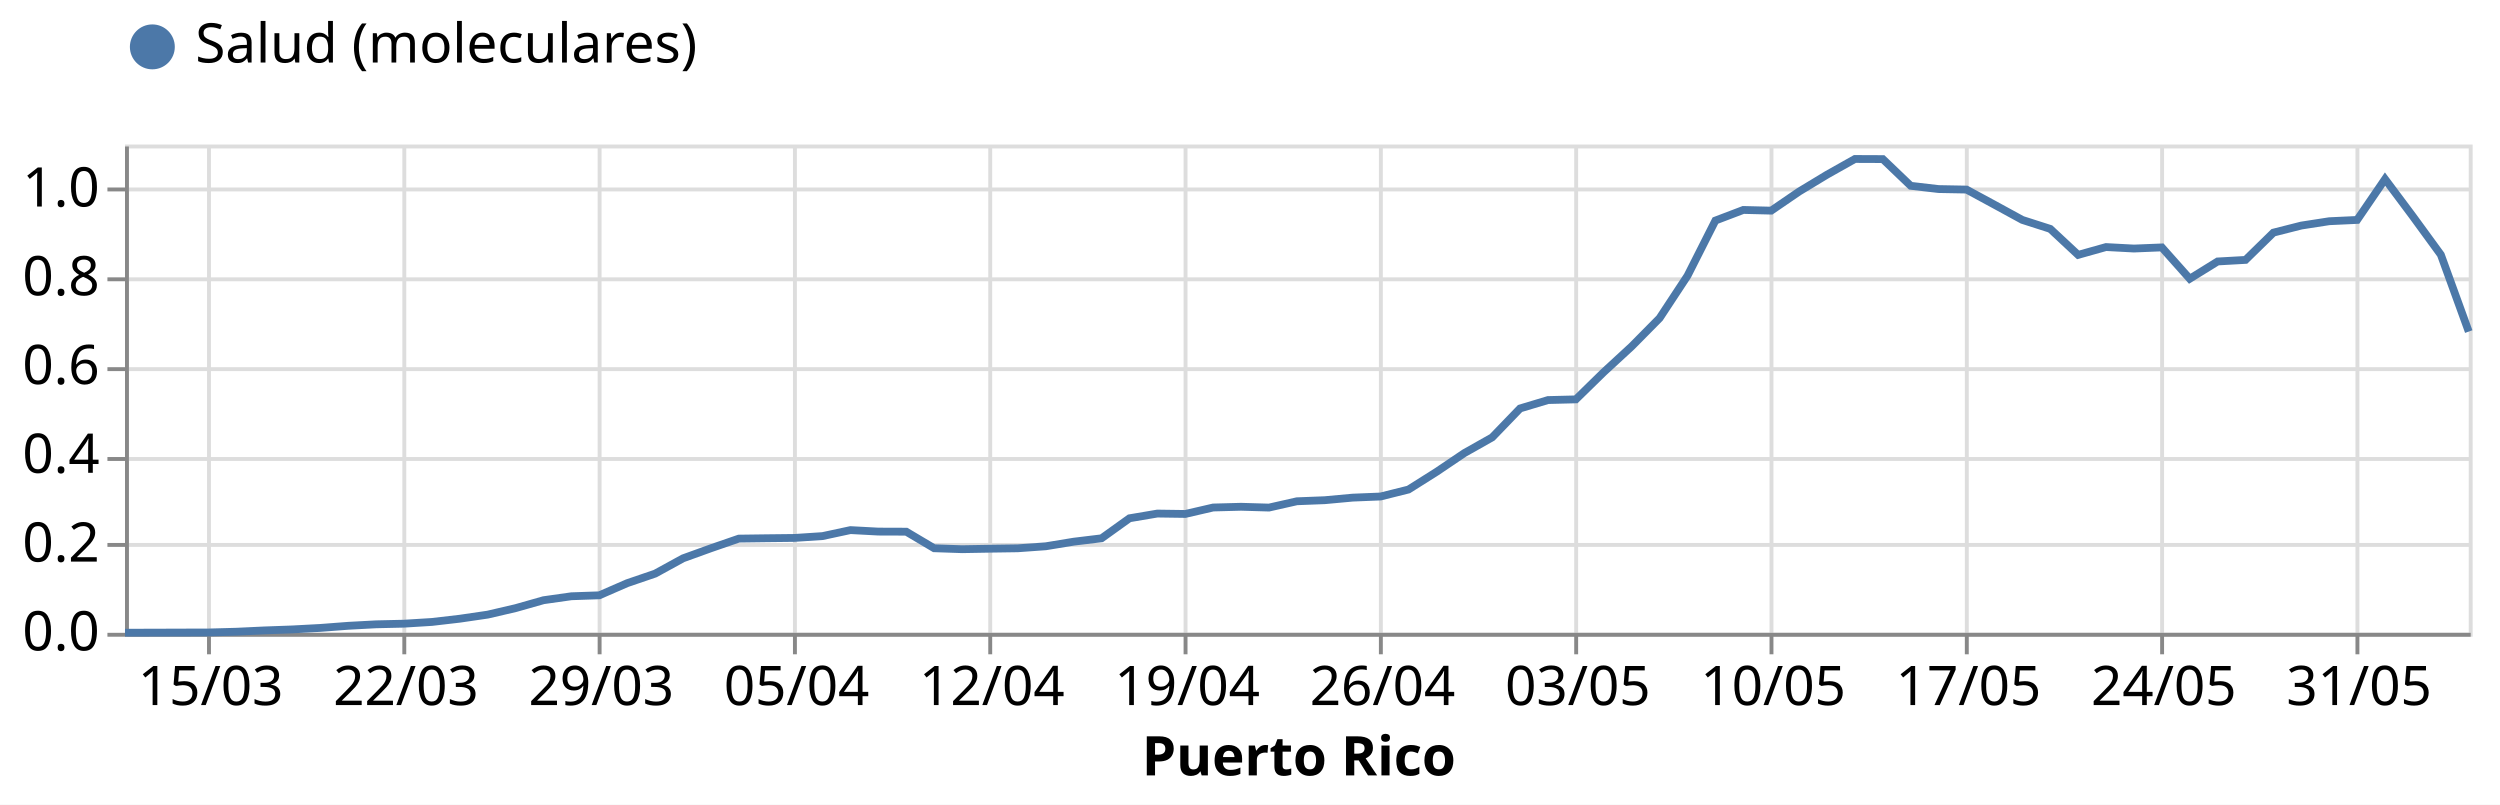
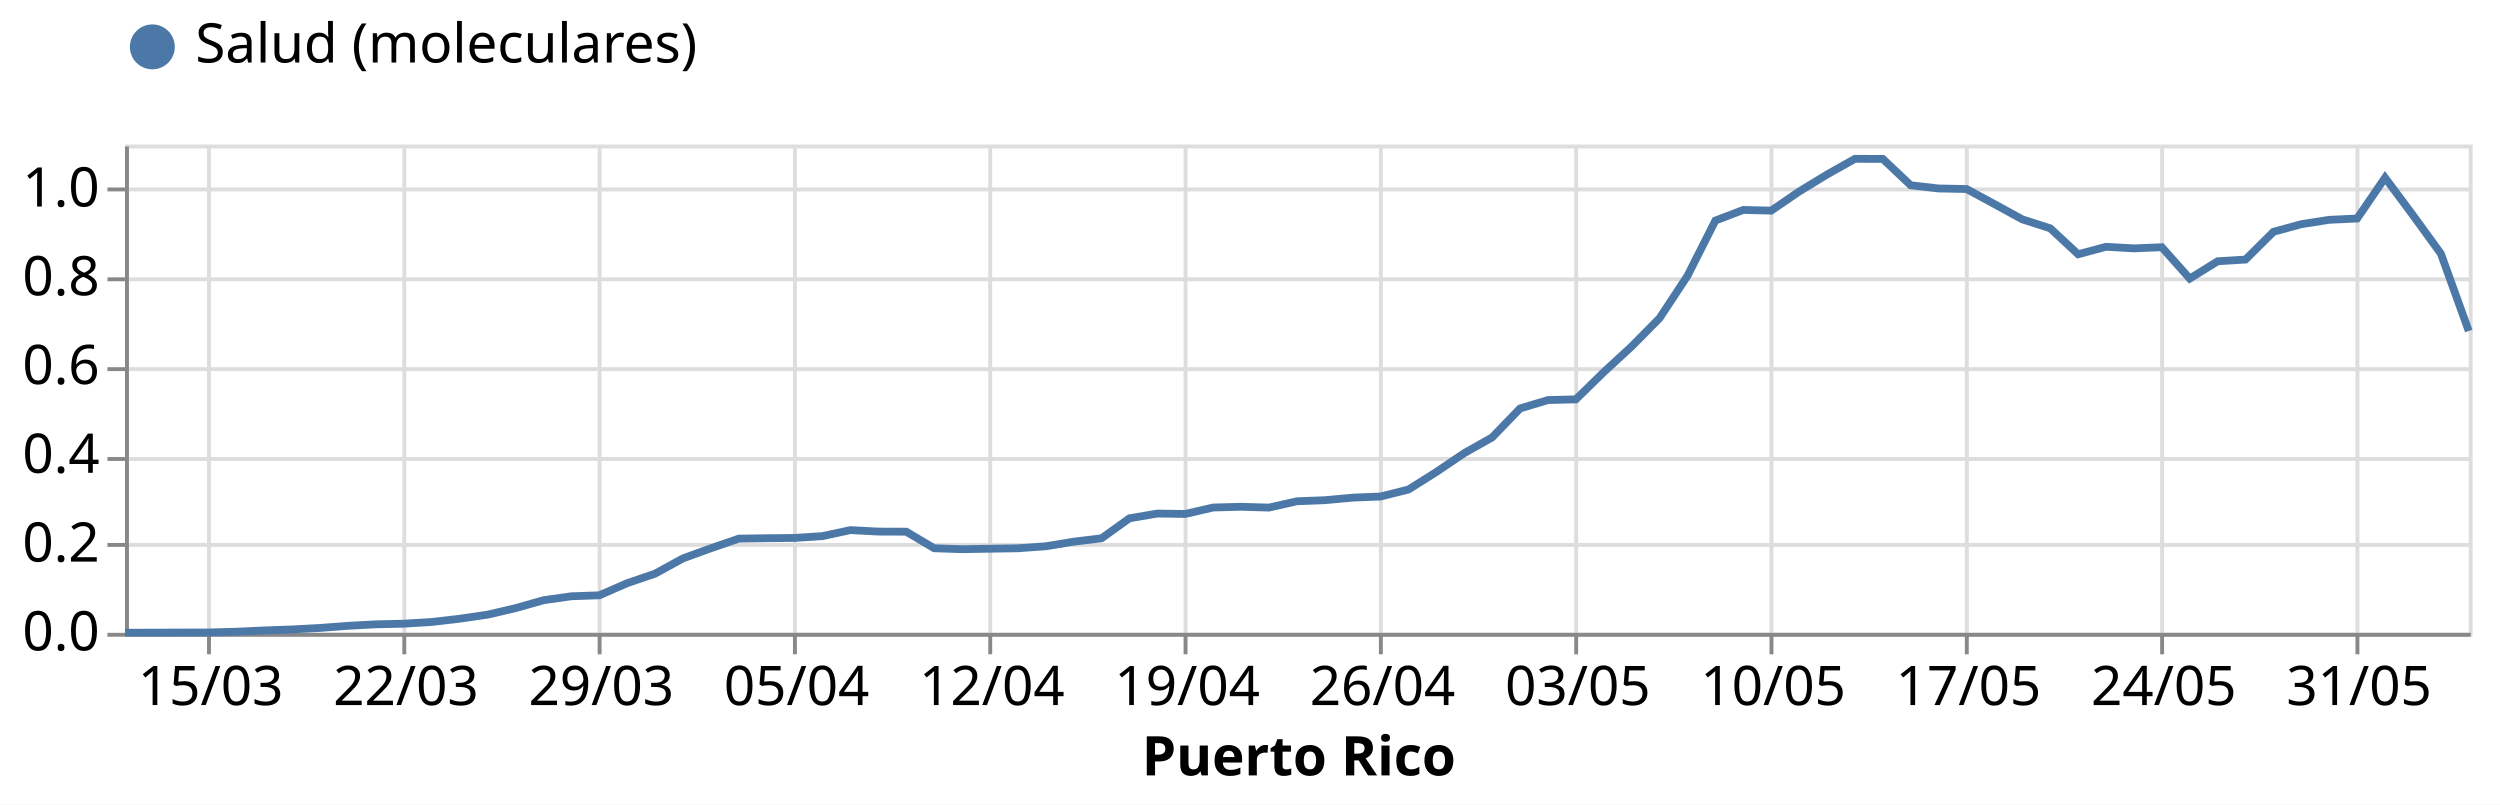
<svg xmlns="http://www.w3.org/2000/svg" class="marks" width="640" height="206" viewBox="0 0 640 206" version="1.1">
  <rect width="640" height="206" style="fill: white;" />
  <g transform="translate(32,37)">
    <g class="mark-group role-frame root">
      <g transform="translate(0,0)">
        <path class="background" d="M0.5,0.5h600v125h-600Z" style="fill: none; stroke: #ddd;" />
        <g>
          <g class="mark-group role-axis">
            <g transform="translate(0.5,125.5)">
              <path class="background" d="M0,0h0v0h0Z" style="pointer-events: none; fill: none;" />
              <g>
                <g class="mark-rule role-axis-grid" style="pointer-events: none;">
                  <line transform="translate(21,-125)" x2="0" y2="125" style="fill: none; stroke: #ddd; stroke-width: 1; opacity: 1;" />
                  <line transform="translate(71,-125)" x2="0" y2="125" style="fill: none; stroke: #ddd; stroke-width: 1; opacity: 1;" />
                  <line transform="translate(121,-125)" x2="0" y2="125" style="fill: none; stroke: #ddd; stroke-width: 1; opacity: 1;" />
                  <line transform="translate(171,-125)" x2="0" y2="125" style="fill: none; stroke: #ddd; stroke-width: 1; opacity: 1;" />
                  <line transform="translate(221,-125)" x2="0" y2="125" style="fill: none; stroke: #ddd; stroke-width: 1; opacity: 1;" />
                  <line transform="translate(271,-125)" x2="0" y2="125" style="fill: none; stroke: #ddd; stroke-width: 1; opacity: 1;" />
                  <line transform="translate(321,-125)" x2="0" y2="125" style="fill: none; stroke: #ddd; stroke-width: 1; opacity: 1;" />
                  <line transform="translate(371,-125)" x2="0" y2="125" style="fill: none; stroke: #ddd; stroke-width: 1; opacity: 1;" />
                  <line transform="translate(421,-125)" x2="0" y2="125" style="fill: none; stroke: #ddd; stroke-width: 1; opacity: 1;" />
                  <line transform="translate(471,-125)" x2="0" y2="125" style="fill: none; stroke: #ddd; stroke-width: 1; opacity: 1;" />
                  <line transform="translate(521,-125)" x2="0" y2="125" style="fill: none; stroke: #ddd; stroke-width: 1; opacity: 1;" />
                  <line transform="translate(571,-125)" x2="0" y2="125" style="fill: none; stroke: #ddd; stroke-width: 1; opacity: 1;" />
                </g>
              </g>
              <path class="foreground" d="" style="pointer-events: none; display: none; fill: none;" />
            </g>
          </g>
          <g class="mark-group role-axis">
            <g transform="translate(0.5,0.5)">
              <path class="background" d="M0,0h0v0h0Z" style="pointer-events: none; fill: none;" />
              <g>
                <g class="mark-rule role-axis-grid" style="pointer-events: none;">
                  <line transform="translate(0,125)" x2="600" y2="0" style="fill: none; stroke: #ddd; stroke-width: 1; opacity: 1;" />
                  <line transform="translate(0,102)" x2="600" y2="0" style="fill: none; stroke: #ddd; stroke-width: 1; opacity: 1;" />
                  <line transform="translate(0,80)" x2="600" y2="0" style="fill: none; stroke: #ddd; stroke-width: 1; opacity: 1;" />
                  <line transform="translate(0,57)" x2="600" y2="0" style="fill: none; stroke: #ddd; stroke-width: 1; opacity: 1;" />
                  <line transform="translate(0,34)" x2="600" y2="0" style="fill: none; stroke: #ddd; stroke-width: 1; opacity: 1;" />
                  <line transform="translate(0,11)" x2="600" y2="0" style="fill: none; stroke: #ddd; stroke-width: 1; opacity: 1;" />
                </g>
              </g>
              <path class="foreground" d="" style="pointer-events: none; display: none; fill: none;" />
            </g>
          </g>
          <g class="mark-group role-axis">
            <g transform="translate(0.5,125.5)">
              <path class="background" d="M0,0h0v0h0Z" style="pointer-events: none; fill: none;" />
              <g>
                <g class="mark-rule role-axis-tick" style="pointer-events: none;">
                  <line transform="translate(21,0)" x2="0" y2="5" style="fill: none; stroke: #888; stroke-width: 1; opacity: 1;" />
                  <line transform="translate(71,0)" x2="0" y2="5" style="fill: none; stroke: #888; stroke-width: 1; opacity: 1;" />
                  <line transform="translate(121,0)" x2="0" y2="5" style="fill: none; stroke: #888; stroke-width: 1; opacity: 1;" />
                  <line transform="translate(171,0)" x2="0" y2="5" style="fill: none; stroke: #888; stroke-width: 1; opacity: 1;" />
                  <line transform="translate(221,0)" x2="0" y2="5" style="fill: none; stroke: #888; stroke-width: 1; opacity: 1;" />
                  <line transform="translate(271,0)" x2="0" y2="5" style="fill: none; stroke: #888; stroke-width: 1; opacity: 1;" />
                  <line transform="translate(321,0)" x2="0" y2="5" style="fill: none; stroke: #888; stroke-width: 1; opacity: 1;" />
                  <line transform="translate(371,0)" x2="0" y2="5" style="fill: none; stroke: #888; stroke-width: 1; opacity: 1;" />
                  <line transform="translate(421,0)" x2="0" y2="5" style="fill: none; stroke: #888; stroke-width: 1; opacity: 1;" />
                  <line transform="translate(471,0)" x2="0" y2="5" style="fill: none; stroke: #888; stroke-width: 1; opacity: 1;" />
                  <line transform="translate(521,0)" x2="0" y2="5" style="fill: none; stroke: #888; stroke-width: 1; opacity: 1;" />
                  <line transform="translate(571,0)" x2="0" y2="5" style="fill: none; stroke: #888; stroke-width: 1; opacity: 1;" />
                </g>
                <g class="mark-text role-axis-label" style="pointer-events: none;">
                  <text text-anchor="middle" transform="translate(21.42857,18)" style="font-family: sans-serif; font-size: 14px; fill: #000; opacity: 1;">15/03</text>
                  <text text-anchor="middle" transform="translate(71.42857,18)" style="font-family: sans-serif; font-size: 14px; fill: #000; opacity: 1;">22/03</text>
                  <text text-anchor="middle" transform="translate(121.4286,18)" style="font-family: sans-serif; font-size: 14px; fill: #000; opacity: 1;">29/03</text>
                  <text text-anchor="middle" transform="translate(171.4286,18)" style="font-family: sans-serif; font-size: 14px; fill: #000; opacity: 1;">05/04</text>
                  <text text-anchor="middle" transform="translate(221.4286,18)" style="font-family: sans-serif; font-size: 14px; fill: #000; opacity: 1;">12/04</text>
                  <text text-anchor="middle" transform="translate(271.4286,18)" style="font-family: sans-serif; font-size: 14px; fill: #000; opacity: 1;">19/04</text>
                  <text text-anchor="middle" transform="translate(321.4286,18)" style="font-family: sans-serif; font-size: 14px; fill: #000; opacity: 1;">26/04</text>
                  <text text-anchor="middle" transform="translate(371.4286,18)" style="font-family: sans-serif; font-size: 14px; fill: #000; opacity: 1;">03/05</text>
                  <text text-anchor="middle" transform="translate(421.4286,18)" style="font-family: sans-serif; font-size: 14px; fill: #000; opacity: 1;">10/05</text>
                  <text text-anchor="middle" transform="translate(471.4286,18)" style="font-family: sans-serif; font-size: 14px; fill: #000; opacity: 1;">17/05</text>
                  <text text-anchor="middle" transform="translate(521.4286,18)" style="font-family: sans-serif; font-size: 14px; fill: #000; opacity: 1;">24/05</text>
                  <text text-anchor="middle" transform="translate(571.4286,18)" style="font-family: sans-serif; font-size: 14px; fill: #000; opacity: 1;">31/05</text>
                </g>
                <g class="mark-rule role-axis-domain" style="pointer-events: none;">
                  <line transform="translate(0,0)" x2="600" y2="0" style="fill: none; stroke: #888; stroke-width: 1; opacity: 1;" />
                </g>
                <g class="mark-text role-axis-title" style="pointer-events: none;">
                  <text text-anchor="middle" transform="translate(300,36)" style="font-family: sans-serif; font-size: 14px; font-weight: bold; fill: #000; opacity: 1;">Puerto Rico</text>
                </g>
              </g>
              <path class="foreground" d="" style="pointer-events: none; display: none; fill: none;" />
            </g>
          </g>
          <g class="mark-group role-axis">
            <g transform="translate(0.5,0.5)">
              <path class="background" d="M0,0h0v0h0Z" style="pointer-events: none; fill: none;" />
              <g>
                <g class="mark-rule role-axis-tick" style="pointer-events: none;">
                  <line transform="translate(0,125)" x2="-5" y2="0" style="fill: none; stroke: #888; stroke-width: 1; opacity: 1;" />
                  <line transform="translate(0,102)" x2="-5" y2="0" style="fill: none; stroke: #888; stroke-width: 1; opacity: 1;" />
                  <line transform="translate(0,80)" x2="-5" y2="0" style="fill: none; stroke: #888; stroke-width: 1; opacity: 1;" />
                  <line transform="translate(0,57)" x2="-5" y2="0" style="fill: none; stroke: #888; stroke-width: 1; opacity: 1;" />
                  <line transform="translate(0,34)" x2="-5" y2="0" style="fill: none; stroke: #888; stroke-width: 1; opacity: 1;" />
                  <line transform="translate(0,11)" x2="-5" y2="0" style="fill: none; stroke: #888; stroke-width: 1; opacity: 1;" />
                </g>
                <g class="mark-text role-axis-label" style="pointer-events: none;">
                  <text text-anchor="end" transform="translate(-7,129)" style="font-family: sans-serif; font-size: 14px; fill: #000; opacity: 1;">0.0</text>
                  <text text-anchor="end" transform="translate(-7,106.2727)" style="font-family: sans-serif; font-size: 14px; fill: #000; opacity: 1;">0.2</text>
                  <text text-anchor="end" transform="translate(-7,83.54545)" style="font-family: sans-serif; font-size: 14px; fill: #000; opacity: 1;">0.4</text>
                  <text text-anchor="end" transform="translate(-7,60.81818)" style="font-family: sans-serif; font-size: 14px; fill: #000; opacity: 1;">0.6</text>
                  <text text-anchor="end" transform="translate(-7,38.09091)" style="font-family: sans-serif; font-size: 14px; fill: #000; opacity: 1;">0.8</text>
                  <text text-anchor="end" transform="translate(-7,15.36364)" style="font-family: sans-serif; font-size: 14px; fill: #000; opacity: 1;">1.0</text>
                </g>
                <g class="mark-rule role-axis-domain" style="pointer-events: none;">
                  <line transform="translate(0,125)" x2="0" y2="-125" style="fill: none; stroke: #888; stroke-width: 1; opacity: 1;" />
                </g>
              </g>
              <path class="foreground" d="" style="pointer-events: none; display: none; fill: none;" />
            </g>
          </g>
          <g class="mark-group role-scope layer_0_pathgroup">
            <g transform="translate(0,0)">
              <path class="background" d="M0,0h600v125h-600Z" style="fill: none;" />
              <g>
                <g class="mark-line role-mark layer_0_marks">
-                   <path d="M0,124.975L7.143,124.959L14.286,124.934L21.429,124.914L28.571,124.72L35.714,124.385L42.857,124.131L50,123.75L57.143,123.206L64.286,122.824L71.429,122.662L78.571,122.22L85.714,121.391L92.857,120.344L100,118.682L107.143,116.654L114.286,115.642L121.429,115.398L128.571,112.287L135.714,109.847L142.857,105.933L150,103.351L157.143,100.886L164.286,100.789L171.429,100.708L178.571,100.24L185.714,98.705L192.857,99.087L200,99.112L207.143,103.351L214.286,103.595L221.429,103.468L228.571,103.361L235.714,102.848L242.857,101.674L250,100.805L257.143,95.681L264.286,94.471L271.429,94.573L278.571,92.921L285.714,92.733L292.857,92.941L300,91.325L307.143,91.05L314.286,90.394L321.429,90.105L328.571,88.321L335.714,83.817L342.857,78.998L350,74.967L357.143,67.561L364.286,65.416L371.429,65.238L378.571,58.254L385.714,51.672L392.857,44.444L400,33.596L407.143,19.465L414.286,16.746L421.429,16.924L428.571,12.039L435.714,7.718L442.857,3.698L450,3.728L457.143,10.565L464.286,11.398L471.429,11.531L478.571,15.399L485.714,19.298L492.857,21.59L500,28.249L507.143,26.246L514.286,26.627L521.429,26.338L528.571,34.359L535.714,29.936L542.857,29.535L550,22.551L557.143,20.741L564.286,19.633L571.429,19.303L578.571,8.852L585.714,18.418L592.857,28.213L600,47.885" style="fill: none; stroke: #4c78a8; stroke-width: 2;" />
+                   <path d="M0,124.975L7.143,124.959L14.286,124.934L21.429,124.914L28.571,124.72L35.714,124.385L42.857,124.131L50,123.75L57.143,123.206L64.286,122.824L71.429,122.662L78.571,122.22L85.714,121.391L92.857,120.344L100,118.682L107.143,116.654L114.286,115.642L121.429,115.398L128.571,112.287L135.714,109.847L142.857,105.933L150,103.351L157.143,100.886L164.286,100.789L171.429,100.708L178.571,100.24L185.714,98.705L192.857,99.087L200,99.112L207.143,103.351L214.286,103.595L221.429,103.468L228.571,103.361L235.714,102.848L242.857,101.674L250,100.805L257.143,95.681L264.286,94.471L271.429,94.573L278.571,92.921L285.714,92.733L292.857,92.941L300,91.325L307.143,91.05L314.286,90.394L321.429,90.105L328.571,88.321L335.714,83.817L342.857,78.998L350,74.967L357.143,67.561L364.286,65.416L371.429,65.238L378.571,58.254L385.714,51.672L392.857,44.444L400,33.596L407.143,19.465L414.286,16.741L421.429,16.919L428.571,12.034L435.714,7.683L442.857,3.657L450,3.687L457.143,10.433L464.286,11.251L471.429,11.383L478.571,15.246L485.714,19.155L492.857,21.448L500,28.096L507.143,26.18L514.286,26.582L521.429,26.292L528.571,34.318L535.714,29.886L542.857,29.448L550,22.342L557.143,20.39L564.286,19.272L571.429,18.942L578.571,8.491L585.714,18.088L592.857,27.924L600,47.727" style="fill: none; stroke: #4c78a8; stroke-width: 2;" />
                </g>
              </g>
              <path class="foreground" d="" style="display: none; fill: none;" />
            </g>
          </g>
          <g class="mark-symbol role-mark layer_1_marks">
            <path transform="translate(0,124.9746)" d="M2.739,0A2.739,2.739,0,1,1,-2.739,0A2.739,2.739,0,1,1,2.739,0" style="fill: #4c78a8; stroke-width: 2; opacity: 0;" />
            <path transform="translate(7.142857,124.9593)" d="M2.739,0A2.739,2.739,0,1,1,-2.739,0A2.739,2.739,0,1,1,2.739,0" style="fill: #4c78a8; stroke-width: 2; opacity: 0;" />
            <path transform="translate(14.28571,124.9339)" d="M2.739,0A2.739,2.739,0,1,1,-2.739,0A2.739,2.739,0,1,1,2.739,0" style="fill: #4c78a8; stroke-width: 2; opacity: 0;" />
            <path transform="translate(21.42857,124.9136)" d="M2.739,0A2.739,2.739,0,1,1,-2.739,0A2.739,2.739,0,1,1,2.739,0" style="fill: #4c78a8; stroke-width: 2; opacity: 0;" />
            <path transform="translate(28.57143,124.7204)" d="M2.739,0A2.739,2.739,0,1,1,-2.739,0A2.739,2.739,0,1,1,2.739,0" style="fill: #4c78a8; stroke-width: 2; opacity: 0;" />
            <path transform="translate(35.71429,124.3849)" d="M2.739,0A2.739,2.739,0,1,1,-2.739,0A2.739,2.739,0,1,1,2.739,0" style="fill: #4c78a8; stroke-width: 2; opacity: 0;" />
            <path transform="translate(42.85714,124.1308)" d="M2.739,0A2.739,2.739,0,1,1,-2.739,0A2.739,2.739,0,1,1,2.739,0" style="fill: #4c78a8; stroke-width: 2; opacity: 0;" />
            <path transform="translate(50,123.7496)" d="M2.739,0A2.739,2.739,0,1,1,-2.739,0A2.739,2.739,0,1,1,2.739,0" style="fill: #4c78a8; stroke-width: 2; opacity: 0;" />
            <path transform="translate(57.14286,123.2057)" d="M2.739,0A2.739,2.739,0,1,1,-2.739,0A2.739,2.739,0,1,1,2.739,0" style="fill: #4c78a8; stroke-width: 2; opacity: 0;" />
            <path transform="translate(64.28571,122.8244)" d="M2.739,0A2.739,2.739,0,1,1,-2.739,0A2.739,2.739,0,1,1,2.739,0" style="fill: #4c78a8; stroke-width: 2; opacity: 0;" />
            <path transform="translate(71.42857,122.6618)" d="M2.739,0A2.739,2.739,0,1,1,-2.739,0A2.739,2.739,0,1,1,2.739,0" style="fill: #4c78a8; stroke-width: 2; opacity: 0;" />
            <path transform="translate(78.57143,122.2196)" d="M2.739,0A2.739,2.739,0,1,1,-2.739,0A2.739,2.739,0,1,1,2.739,0" style="fill: #4c78a8; stroke-width: 2; opacity: 0;" />
            <path transform="translate(85.71429,121.391)" d="M2.739,0A2.739,2.739,0,1,1,-2.739,0A2.739,2.739,0,1,1,2.739,0" style="fill: #4c78a8; stroke-width: 2; opacity: 0;" />
            <path transform="translate(92.85714,120.3439)" d="M2.739,0A2.739,2.739,0,1,1,-2.739,0A2.739,2.739,0,1,1,2.739,0" style="fill: #4c78a8; stroke-width: 2; opacity: 0;" />
            <path transform="translate(100,118.6817)" d="M2.739,0A2.739,2.739,0,1,1,-2.739,0A2.739,2.739,0,1,1,2.739,0" style="fill: #4c78a8; stroke-width: 2; opacity: 0;" />
            <path transform="translate(107.1429,116.6536)" d="M2.739,0A2.739,2.739,0,1,1,-2.739,0A2.739,2.739,0,1,1,2.739,0" style="fill: #4c78a8; stroke-width: 2; opacity: 0;" />
            <path transform="translate(114.2857,115.6421)" d="M2.739,0A2.739,2.739,0,1,1,-2.739,0A2.739,2.739,0,1,1,2.739,0" style="fill: #4c78a8; stroke-width: 2; opacity: 0;" />
            <path transform="translate(121.4286,115.3981)" d="M2.739,0A2.739,2.739,0,1,1,-2.739,0A2.739,2.739,0,1,1,2.739,0" style="fill: #4c78a8; stroke-width: 2; opacity: 0;" />
            <path transform="translate(128.5714,112.2872)" d="M2.739,0A2.739,2.739,0,1,1,-2.739,0A2.739,2.739,0,1,1,2.739,0" style="fill: #4c78a8; stroke-width: 2; opacity: 0;" />
            <path transform="translate(135.7143,109.8474)" d="M2.739,0A2.739,2.739,0,1,1,-2.739,0A2.739,2.739,0,1,1,2.739,0" style="fill: #4c78a8; stroke-width: 2; opacity: 0;" />
            <path transform="translate(142.8571,105.9334)" d="M2.739,0A2.739,2.739,0,1,1,-2.739,0A2.739,2.739,0,1,1,2.739,0" style="fill: #4c78a8; stroke-width: 2; opacity: 0;" />
            <path transform="translate(150,103.3512)" d="M2.739,0A2.739,2.739,0,1,1,-2.739,0A2.739,2.739,0,1,1,2.739,0" style="fill: #4c78a8; stroke-width: 2; opacity: 0;" />
            <path transform="translate(157.1429,100.8859)" d="M2.739,0A2.739,2.739,0,1,1,-2.739,0A2.739,2.739,0,1,1,2.739,0" style="fill: #4c78a8; stroke-width: 2; opacity: 0;" />
            <path transform="translate(164.2857,100.7893)" d="M2.739,0A2.739,2.739,0,1,1,-2.739,0A2.739,2.739,0,1,1,2.739,0" style="fill: #4c78a8; stroke-width: 2; opacity: 0;" />
            <path transform="translate(171.4286,100.708)" d="M2.739,0A2.739,2.739,0,1,1,-2.739,0A2.739,2.739,0,1,1,2.739,0" style="fill: #4c78a8; stroke-width: 2; opacity: 0;" />
            <path transform="translate(178.5714,100.2404)" d="M2.739,0A2.739,2.739,0,1,1,-2.739,0A2.739,2.739,0,1,1,2.739,0" style="fill: #4c78a8; stroke-width: 2; opacity: 0;" />
            <path transform="translate(185.7143,98.70529)" d="M2.739,0A2.739,2.739,0,1,1,-2.739,0A2.739,2.739,0,1,1,2.739,0" style="fill: #4c78a8; stroke-width: 2; opacity: 0;" />
            <path transform="translate(192.8571,99.08652)" d="M2.739,0A2.739,2.739,0,1,1,-2.739,0A2.739,2.739,0,1,1,2.739,0" style="fill: #4c78a8; stroke-width: 2; opacity: 0;" />
            <path transform="translate(200,99.11193)" d="M2.739,0A2.739,2.739,0,1,1,-2.739,0A2.739,2.739,0,1,1,2.739,0" style="fill: #4c78a8; stroke-width: 2; opacity: 0;" />
            <path transform="translate(207.1429,103.3512)" d="M2.739,0A2.739,2.739,0,1,1,-2.739,0A2.739,2.739,0,1,1,2.739,0" style="fill: #4c78a8; stroke-width: 2; opacity: 0;" />
            <path transform="translate(214.2857,103.5952)" d="M2.739,0A2.739,2.739,0,1,1,-2.739,0A2.739,2.739,0,1,1,2.739,0" style="fill: #4c78a8; stroke-width: 2; opacity: 0;" />
            <path transform="translate(221.4286,103.4681)" d="M2.739,0A2.739,2.739,0,1,1,-2.739,0A2.739,2.739,0,1,1,2.739,0" style="fill: #4c78a8; stroke-width: 2; opacity: 0;" />
            <path transform="translate(228.5714,103.3614)" d="M2.739,0A2.739,2.739,0,1,1,-2.739,0A2.739,2.739,0,1,1,2.739,0" style="fill: #4c78a8; stroke-width: 2; opacity: 0;" />
            <path transform="translate(235.7143,102.848)" d="M2.739,0A2.739,2.739,0,1,1,-2.739,0A2.739,2.739,0,1,1,2.739,0" style="fill: #4c78a8; stroke-width: 2; opacity: 0;" />
            <path transform="translate(242.8571,101.6738)" d="M2.739,0A2.739,2.739,0,1,1,-2.739,0A2.739,2.739,0,1,1,2.739,0" style="fill: #4c78a8; stroke-width: 2; opacity: 0;" />
            <path transform="translate(250,100.8046)" d="M2.739,0A2.739,2.739,0,1,1,-2.739,0A2.739,2.739,0,1,1,2.739,0" style="fill: #4c78a8; stroke-width: 2; opacity: 0;" />
            <path transform="translate(257.1429,95.68086)" d="M2.739,0A2.739,2.739,0,1,1,-2.739,0A2.739,2.739,0,1,1,2.739,0" style="fill: #4c78a8; stroke-width: 2; opacity: 0;" />
            <path transform="translate(264.2857,94.47109)" d="M2.739,0A2.739,2.739,0,1,1,-2.739,0A2.739,2.739,0,1,1,2.739,0" style="fill: #4c78a8; stroke-width: 2; opacity: 0;" />
            <path transform="translate(271.4286,94.57275)" d="M2.739,0A2.739,2.739,0,1,1,-2.739,0A2.739,2.739,0,1,1,2.739,0" style="fill: #4c78a8; stroke-width: 2; opacity: 0;" />
            <path transform="translate(278.5714,92.92075)" d="M2.739,0A2.739,2.739,0,1,1,-2.739,0A2.739,2.739,0,1,1,2.739,0" style="fill: #4c78a8; stroke-width: 2; opacity: 0;" />
            <path transform="translate(285.7143,92.73268)" d="M2.739,0A2.739,2.739,0,1,1,-2.739,0A2.739,2.739,0,1,1,2.739,0" style="fill: #4c78a8; stroke-width: 2; opacity: 0;" />
            <path transform="translate(292.8571,92.94109)" d="M2.739,0A2.739,2.739,0,1,1,-2.739,0A2.739,2.739,0,1,1,2.739,0" style="fill: #4c78a8; stroke-width: 2; opacity: 0;" />
            <path transform="translate(300,91.32467)" d="M2.739,0A2.739,2.739,0,1,1,-2.739,0A2.739,2.739,0,1,1,2.739,0" style="fill: #4c78a8; stroke-width: 2; opacity: 0;" />
            <path transform="translate(307.1429,91.05018)" d="M2.739,0A2.739,2.739,0,1,1,-2.739,0A2.739,2.739,0,1,1,2.739,0" style="fill: #4c78a8; stroke-width: 2; opacity: 0;" />
            <path transform="translate(314.2857,90.39447)" d="M2.739,0A2.739,2.739,0,1,1,-2.739,0A2.739,2.739,0,1,1,2.739,0" style="fill: #4c78a8; stroke-width: 2; opacity: 0;" />
            <path transform="translate(321.4286,90.10473)" d="M2.739,0A2.739,2.739,0,1,1,-2.739,0A2.739,2.739,0,1,1,2.739,0" style="fill: #4c78a8; stroke-width: 2; opacity: 0;" />
            <path transform="translate(328.5714,88.32058)" d="M2.739,0A2.739,2.739,0,1,1,-2.739,0A2.739,2.739,0,1,1,2.739,0" style="fill: #4c78a8; stroke-width: 2; opacity: 0;" />
            <path transform="translate(335.7143,83.81698)" d="M2.739,0A2.739,2.739,0,1,1,-2.739,0A2.739,2.739,0,1,1,2.739,0" style="fill: #4c78a8; stroke-width: 2; opacity: 0;" />
            <path transform="translate(342.8571,78.99823)" d="M2.739,0A2.739,2.739,0,1,1,-2.739,0A2.739,2.739,0,1,1,2.739,0" style="fill: #4c78a8; stroke-width: 2; opacity: 0;" />
            <path transform="translate(350,74.96735)" d="M2.739,0A2.739,2.739,0,1,1,-2.739,0A2.739,2.739,0,1,1,2.739,0" style="fill: #4c78a8; stroke-width: 2; opacity: 0;" />
            <path transform="translate(357.1429,67.56132)" d="M2.739,0A2.739,2.739,0,1,1,-2.739,0A2.739,2.739,0,1,1,2.739,0" style="fill: #4c78a8; stroke-width: 2; opacity: 0;" />
            <path transform="translate(364.2857,65.41627)" d="M2.739,0A2.739,2.739,0,1,1,-2.739,0A2.739,2.739,0,1,1,2.739,0" style="fill: #4c78a8; stroke-width: 2; opacity: 0;" />
            <path transform="translate(371.4286,65.23836)" d="M2.739,0A2.739,2.739,0,1,1,-2.739,0A2.739,2.739,0,1,1,2.739,0" style="fill: #4c78a8; stroke-width: 2; opacity: 0;" />
            <path transform="translate(378.5714,58.25422)" d="M2.739,0A2.739,2.739,0,1,1,-2.739,0A2.739,2.739,0,1,1,2.739,0" style="fill: #4c78a8; stroke-width: 2; opacity: 0;" />
            <path transform="translate(385.7143,51.67165)" d="M2.739,0A2.739,2.739,0,1,1,-2.739,0A2.739,2.739,0,1,1,2.739,0" style="fill: #4c78a8; stroke-width: 2; opacity: 0;" />
            <path transform="translate(392.8571,44.44353)" d="M2.739,0A2.739,2.739,0,1,1,-2.739,0A2.739,2.739,0,1,1,2.739,0" style="fill: #4c78a8; stroke-width: 2; opacity: 0;" />
            <path transform="translate(400,33.59626)" d="M2.739,0A2.739,2.739,0,1,1,-2.739,0A2.739,2.739,0,1,1,2.739,0" style="fill: #4c78a8; stroke-width: 2; opacity: 0;" />
            <path transform="translate(407.1429,19.46533)" d="M2.739,0A2.739,2.739,0,1,1,-2.739,0A2.739,2.739,0,1,1,2.739,0" style="fill: #4c78a8; stroke-width: 2; opacity: 0;" />
-             <path transform="translate(414.2857,16.74588)" d="M2.739,0A2.739,2.739,0,1,1,-2.739,0A2.739,2.739,0,1,1,2.739,0" style="fill: #4c78a8; stroke-width: 2; opacity: 0;" />
-             <path transform="translate(421.4286,16.92379)" d="M2.739,0A2.739,2.739,0,1,1,-2.739,0A2.739,2.739,0,1,1,2.739,0" style="fill: #4c78a8; stroke-width: 2; opacity: 0;" />
-             <path transform="translate(428.5714,12.03896)" d="M2.739,0A2.739,2.739,0,1,1,-2.739,0A2.739,2.739,0,1,1,2.739,0" style="fill: #4c78a8; stroke-width: 2; opacity: 0;" />
-             <path transform="translate(435.7143,7.718354)" d="M2.739,0A2.739,2.739,0,1,1,-2.739,0A2.739,2.739,0,1,1,2.739,0" style="fill: #4c78a8; stroke-width: 2; opacity: 0;" />
-             <path transform="translate(442.8571,3.697647)" d="M2.739,0A2.739,2.739,0,1,1,-2.739,0A2.739,2.739,0,1,1,2.739,0" style="fill: #4c78a8; stroke-width: 2; opacity: 0;" />
-             <path transform="translate(450,3.728145)" d="M2.739,0A2.739,2.739,0,1,1,-2.739,0A2.739,2.739,0,1,1,2.739,0" style="fill: #4c78a8; stroke-width: 2; opacity: 0;" />
-             <path transform="translate(457.1429,10.56487)" d="M2.739,0A2.739,2.739,0,1,1,-2.739,0A2.739,2.739,0,1,1,2.739,0" style="fill: #4c78a8; stroke-width: 2; opacity: 0;" />
-             <path transform="translate(464.2857,11.3985)" d="M2.739,0A2.739,2.739,0,1,1,-2.739,0A2.739,2.739,0,1,1,2.739,0" style="fill: #4c78a8; stroke-width: 2; opacity: 0;" />
-             <path transform="translate(471.4286,11.53066)" d="M2.739,0A2.739,2.739,0,1,1,-2.739,0A2.739,2.739,0,1,1,2.739,0" style="fill: #4c78a8; stroke-width: 2; opacity: 0;" />
-             <path transform="translate(478.5714,15.39887)" d="M2.739,0A2.739,2.739,0,1,1,-2.739,0A2.739,2.739,0,1,1,2.739,0" style="fill: #4c78a8; stroke-width: 2; opacity: 0;" />
-             <path transform="translate(485.7143,19.29758)" d="M2.739,0A2.739,2.739,0,1,1,-2.739,0A2.739,2.739,0,1,1,2.739,0" style="fill: #4c78a8; stroke-width: 2; opacity: 0;" />
-             <path transform="translate(492.8571,21.59005)" d="M2.739,0A2.739,2.739,0,1,1,-2.739,0A2.739,2.739,0,1,1,2.739,0" style="fill: #4c78a8; stroke-width: 2; opacity: 0;" />
-             <path transform="translate(500,28.24887)" d="M2.739,0A2.739,2.739,0,1,1,-2.739,0A2.739,2.739,0,1,1,2.739,0" style="fill: #4c78a8; stroke-width: 2; opacity: 0;" />
-             <path transform="translate(507.1429,26.24614)" d="M2.739,0A2.739,2.739,0,1,1,-2.739,0A2.739,2.739,0,1,1,2.739,0" style="fill: #4c78a8; stroke-width: 2; opacity: 0;" />
-             <path transform="translate(514.2857,26.62737)" d="M2.739,0A2.739,2.739,0,1,1,-2.739,0A2.739,2.739,0,1,1,2.739,0" style="fill: #4c78a8; stroke-width: 2; opacity: 0;" />
-             <path transform="translate(521.4286,26.33764)" d="M2.739,0A2.739,2.739,0,1,1,-2.739,0A2.739,2.739,0,1,1,2.739,0" style="fill: #4c78a8; stroke-width: 2; opacity: 0;" />
-             <path transform="translate(528.5714,34.35872)" d="M2.739,0A2.739,2.739,0,1,1,-2.739,0A2.739,2.739,0,1,1,2.739,0" style="fill: #4c78a8; stroke-width: 2; opacity: 0;" />
-             <path transform="translate(535.7143,29.93645)" d="M2.739,0A2.739,2.739,0,1,1,-2.739,0A2.739,2.739,0,1,1,2.739,0" style="fill: #4c78a8; stroke-width: 2; opacity: 0;" />
-             <path transform="translate(542.8571,29.53489)" d="M2.739,0A2.739,2.739,0,1,1,-2.739,0A2.739,2.739,0,1,1,2.739,0" style="fill: #4c78a8; stroke-width: 2; opacity: 0;" />
-             <path transform="translate(550,22.55075)" d="M2.739,0A2.739,2.739,0,1,1,-2.739,0A2.739,2.739,0,1,1,2.739,0" style="fill: #4c78a8; stroke-width: 2; opacity: 0;" />
-             <path transform="translate(557.1429,20.74118)" d="M2.739,0A2.739,2.739,0,1,1,-2.739,0A2.739,2.739,0,1,1,2.739,0" style="fill: #4c78a8; stroke-width: 2; opacity: 0;" />
-             <path transform="translate(564.2857,19.63307)" d="M2.739,0A2.739,2.739,0,1,1,-2.739,0A2.739,2.739,0,1,1,2.739,0" style="fill: #4c78a8; stroke-width: 2; opacity: 0;" />
-             <path transform="translate(571.4286,19.30267)" d="M2.739,0A2.739,2.739,0,1,1,-2.739,0A2.739,2.739,0,1,1,2.739,0" style="fill: #4c78a8; stroke-width: 2; opacity: 0;" />
-             <path transform="translate(578.5714,8.851879)" d="M2.739,0A2.739,2.739,0,1,1,-2.739,0A2.739,2.739,0,1,1,2.739,0" style="fill: #4c78a8; stroke-width: 2; opacity: 0;" />
-             <path transform="translate(585.7143,18.41821)" d="M2.739,0A2.739,2.739,0,1,1,-2.739,0A2.739,2.739,0,1,1,2.739,0" style="fill: #4c78a8; stroke-width: 2; opacity: 0;" />
-             <path transform="translate(592.8571,28.21329)" d="M2.739,0A2.739,2.739,0,1,1,-2.739,0A2.739,2.739,0,1,1,2.739,0" style="fill: #4c78a8; stroke-width: 2; opacity: 0;" />
-             <path transform="translate(600,47.88476)" d="M2.739,0A2.739,2.739,0,1,1,-2.739,0A2.739,2.739,0,1,1,2.739,0" style="fill: #4c78a8; stroke-width: 2; opacity: 0;" />
+             <path transform="translate(414.2857,16.7408)" d="M2.739,0A2.739,2.739,0,1,1,-2.739,0A2.739,2.739,0,1,1,2.739,0" style="fill: #4c78a8; stroke-width: 2; opacity: 0;" />
+             <path transform="translate(421.4286,16.91871)" d="M2.739,0A2.739,2.739,0,1,1,-2.739,0A2.739,2.739,0,1,1,2.739,0" style="fill: #4c78a8; stroke-width: 2; opacity: 0;" />
+             <path transform="translate(428.5714,12.03388)" d="M2.739,0A2.739,2.739,0,1,1,-2.739,0A2.739,2.739,0,1,1,2.739,0" style="fill: #4c78a8; stroke-width: 2; opacity: 0;" />
+             <path transform="translate(435.7143,7.682773)" d="M2.739,0A2.739,2.739,0,1,1,-2.739,0A2.739,2.739,0,1,1,2.739,0" style="fill: #4c78a8; stroke-width: 2; opacity: 0;" />
+             <path transform="translate(442.8571,3.656982)" d="M2.739,0A2.739,2.739,0,1,1,-2.739,0A2.739,2.739,0,1,1,2.739,0" style="fill: #4c78a8; stroke-width: 2; opacity: 0;" />
+             <path transform="translate(450,3.687481)" d="M2.739,0A2.739,2.739,0,1,1,-2.739,0A2.739,2.739,0,1,1,2.739,0" style="fill: #4c78a8; stroke-width: 2; opacity: 0;" />
+             <path transform="translate(457.1429,10.43271)" d="M2.739,0A2.739,2.739,0,1,1,-2.739,0A2.739,2.739,0,1,1,2.739,0" style="fill: #4c78a8; stroke-width: 2; opacity: 0;" />
+             <path transform="translate(464.2857,11.25109)" d="M2.739,0A2.739,2.739,0,1,1,-2.739,0A2.739,2.739,0,1,1,2.739,0" style="fill: #4c78a8; stroke-width: 2; opacity: 0;" />
+             <path transform="translate(471.4286,11.38325)" d="M2.739,0A2.739,2.739,0,1,1,-2.739,0A2.739,2.739,0,1,1,2.739,0" style="fill: #4c78a8; stroke-width: 2; opacity: 0;" />
+             <path transform="translate(478.5714,15.24638)" d="M2.739,0A2.739,2.739,0,1,1,-2.739,0A2.739,2.739,0,1,1,2.739,0" style="fill: #4c78a8; stroke-width: 2; opacity: 0;" />
+             <path transform="translate(485.7143,19.15526)" d="M2.739,0A2.739,2.739,0,1,1,-2.739,0A2.739,2.739,0,1,1,2.739,0" style="fill: #4c78a8; stroke-width: 2; opacity: 0;" />
+             <path transform="translate(492.8571,21.44772)" d="M2.739,0A2.739,2.739,0,1,1,-2.739,0A2.739,2.739,0,1,1,2.739,0" style="fill: #4c78a8; stroke-width: 2; opacity: 0;" />
+             <path transform="translate(500,28.09638)" d="M2.739,0A2.739,2.739,0,1,1,-2.739,0A2.739,2.739,0,1,1,2.739,0" style="fill: #4c78a8; stroke-width: 2; opacity: 0;" />
+             <path transform="translate(507.1429,26.18006)" d="M2.739,0A2.739,2.739,0,1,1,-2.739,0A2.739,2.739,0,1,1,2.739,0" style="fill: #4c78a8; stroke-width: 2; opacity: 0;" />
+             <path transform="translate(514.2857,26.58162)" d="M2.739,0A2.739,2.739,0,1,1,-2.739,0A2.739,2.739,0,1,1,2.739,0" style="fill: #4c78a8; stroke-width: 2; opacity: 0;" />
+             <path transform="translate(521.4286,26.29189)" d="M2.739,0A2.739,2.739,0,1,1,-2.739,0A2.739,2.739,0,1,1,2.739,0" style="fill: #4c78a8; stroke-width: 2; opacity: 0;" />
+             <path transform="translate(528.5714,34.31805)" d="M2.739,0A2.739,2.739,0,1,1,-2.739,0A2.739,2.739,0,1,1,2.739,0" style="fill: #4c78a8; stroke-width: 2; opacity: 0;" />
+             <path transform="translate(535.7143,29.88562)" d="M2.739,0A2.739,2.739,0,1,1,-2.739,0A2.739,2.739,0,1,1,2.739,0" style="fill: #4c78a8; stroke-width: 2; opacity: 0;" />
+             <path transform="translate(542.8571,29.44847)" d="M2.739,0A2.739,2.739,0,1,1,-2.739,0A2.739,2.739,0,1,1,2.739,0" style="fill: #4c78a8; stroke-width: 2; opacity: 0;" />
+             <path transform="translate(550,22.34234)" d="M2.739,0A2.739,2.739,0,1,1,-2.739,0A2.739,2.739,0,1,1,2.739,0" style="fill: #4c78a8; stroke-width: 2; opacity: 0;" />
+             <path transform="translate(557.1429,20.39044)" d="M2.739,0A2.739,2.739,0,1,1,-2.739,0A2.739,2.739,0,1,1,2.739,0" style="fill: #4c78a8; stroke-width: 2; opacity: 0;" />
+             <path transform="translate(564.2857,19.27217)" d="M2.739,0A2.739,2.739,0,1,1,-2.739,0A2.739,2.739,0,1,1,2.739,0" style="fill: #4c78a8; stroke-width: 2; opacity: 0;" />
+             <path transform="translate(571.4286,18.94177)" d="M2.739,0A2.739,2.739,0,1,1,-2.739,0A2.739,2.739,0,1,1,2.739,0" style="fill: #4c78a8; stroke-width: 2; opacity: 0;" />
+             <path transform="translate(578.5714,8.490981)" d="M2.739,0A2.739,2.739,0,1,1,-2.739,0A2.739,2.739,0,1,1,2.739,0" style="fill: #4c78a8; stroke-width: 2; opacity: 0;" />
+             <path transform="translate(585.7143,18.08781)" d="M2.739,0A2.739,2.739,0,1,1,-2.739,0A2.739,2.739,0,1,1,2.739,0" style="fill: #4c78a8; stroke-width: 2; opacity: 0;" />
+             <path transform="translate(592.8571,27.92355)" d="M2.739,0A2.739,2.739,0,1,1,-2.739,0A2.739,2.739,0,1,1,2.739,0" style="fill: #4c78a8; stroke-width: 2; opacity: 0;" />
+             <path transform="translate(600,47.72719)" d="M2.739,0A2.739,2.739,0,1,1,-2.739,0A2.739,2.739,0,1,1,2.739,0" style="fill: #4c78a8; stroke-width: 2; opacity: 0;" />
          </g>
          <g class="mark-group role-legend">
            <g transform="translate(0,-32)">
              <path class="background" d="M0,0h143v14h-143Z" style="pointer-events: none; fill: none;" />
              <g>
                <g class="mark-group role-legend-entry">
                  <g transform="translate(0,0)">
                    <path class="background" d="M0,0h0v0h0Z" style="pointer-events: none; fill: none;" />
                    <g>
                      <g class="mark-group role-scope">
                        <g transform="translate(0,0)">
                          <path class="background" d="M0,0h142.496v14h-142.496Z" style="pointer-events: none; fill: none; opacity: 1;" />
                          <g>
                            <g class="mark-symbol role-legend-symbol" style="pointer-events: none;">
                              <path transform="translate(7,7)" d="M5,0A5,5,0,1,1,-5,0A5,5,0,1,1,5,0" style="fill: #4c78a8; stroke: #4c78a8; stroke-width: 1.5; opacity: 1;" />
                            </g>
                            <g class="mark-text role-legend-label" style="pointer-events: none;">
                              <text text-anchor="start" transform="translate(18,11)" style="font-family: sans-serif; font-size: 14px; fill: #000; opacity: 1;">Salud (moleculares)</text>
                            </g>
                          </g>
                          <path class="foreground" d="" style="pointer-events: none; display: none; fill: none;" />
                        </g>
                      </g>
                    </g>
                    <path class="foreground" d="" style="pointer-events: none; display: none; fill: none;" />
                  </g>
                </g>
              </g>
              <path class="foreground" d="" style="pointer-events: none; display: none; fill: none;" />
            </g>
          </g>
        </g>
        <path class="foreground" d="" style="display: none; fill: none;" />
      </g>
    </g>
  </g>
</svg>
